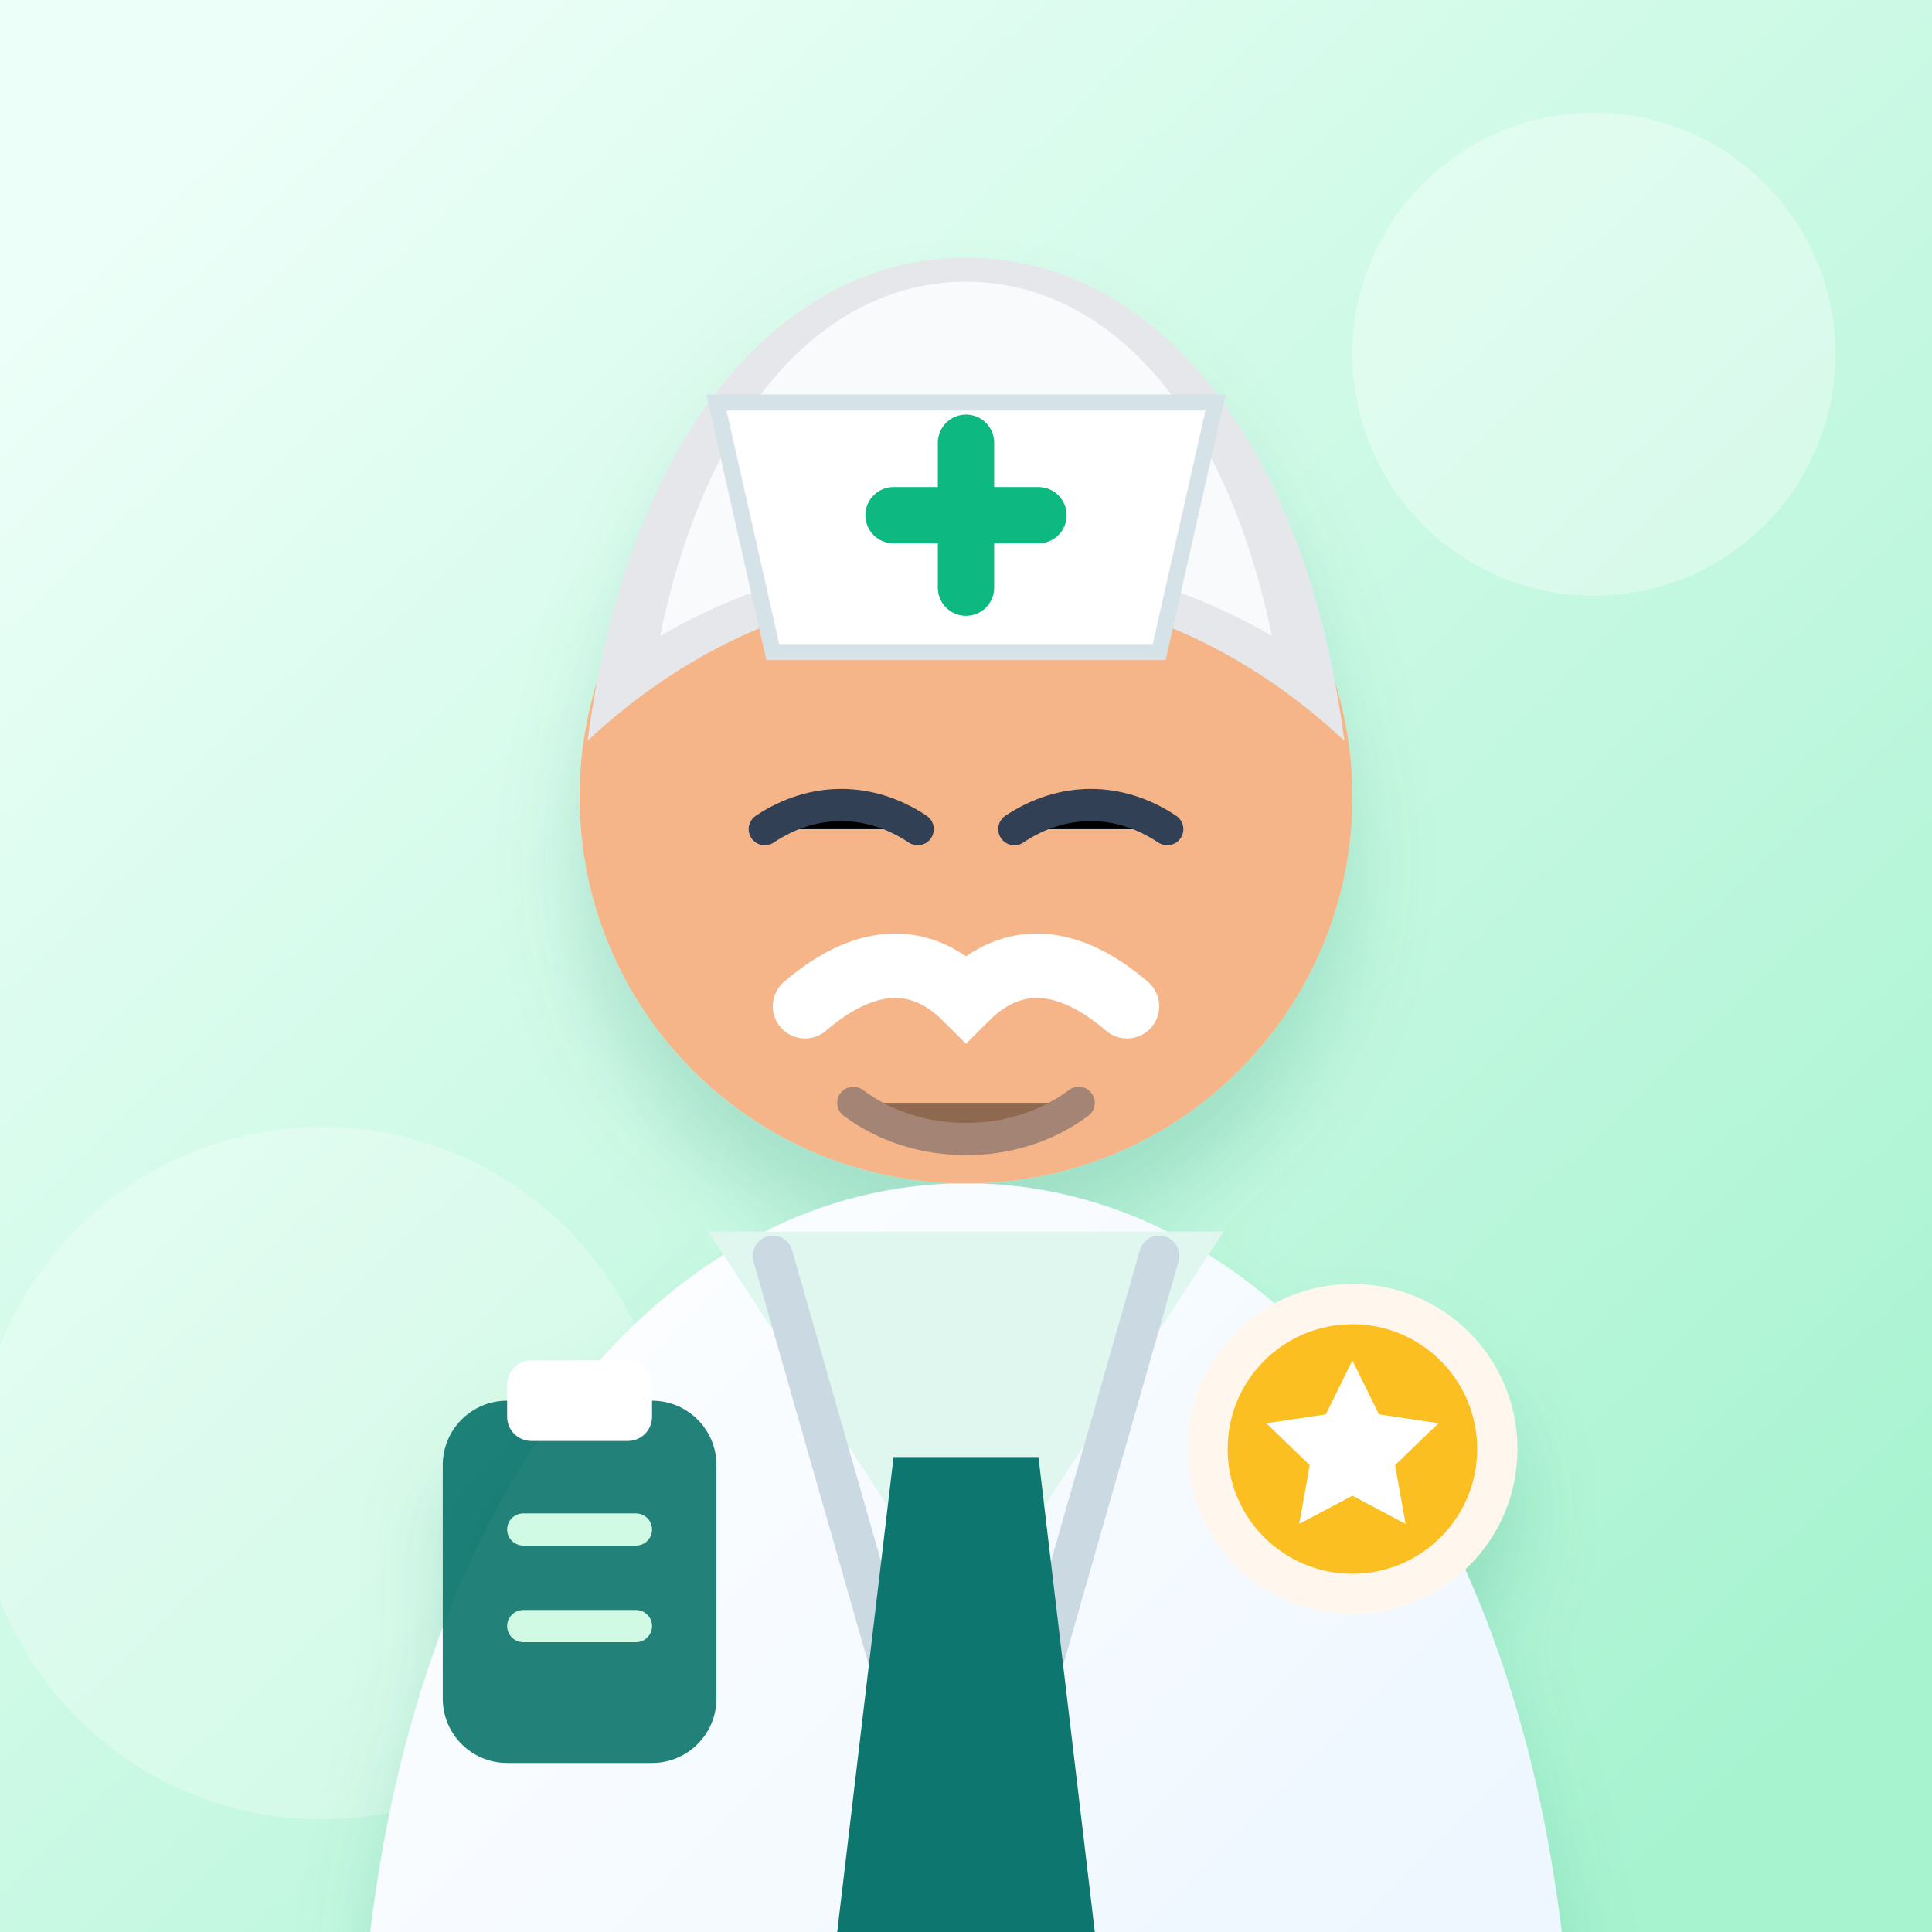
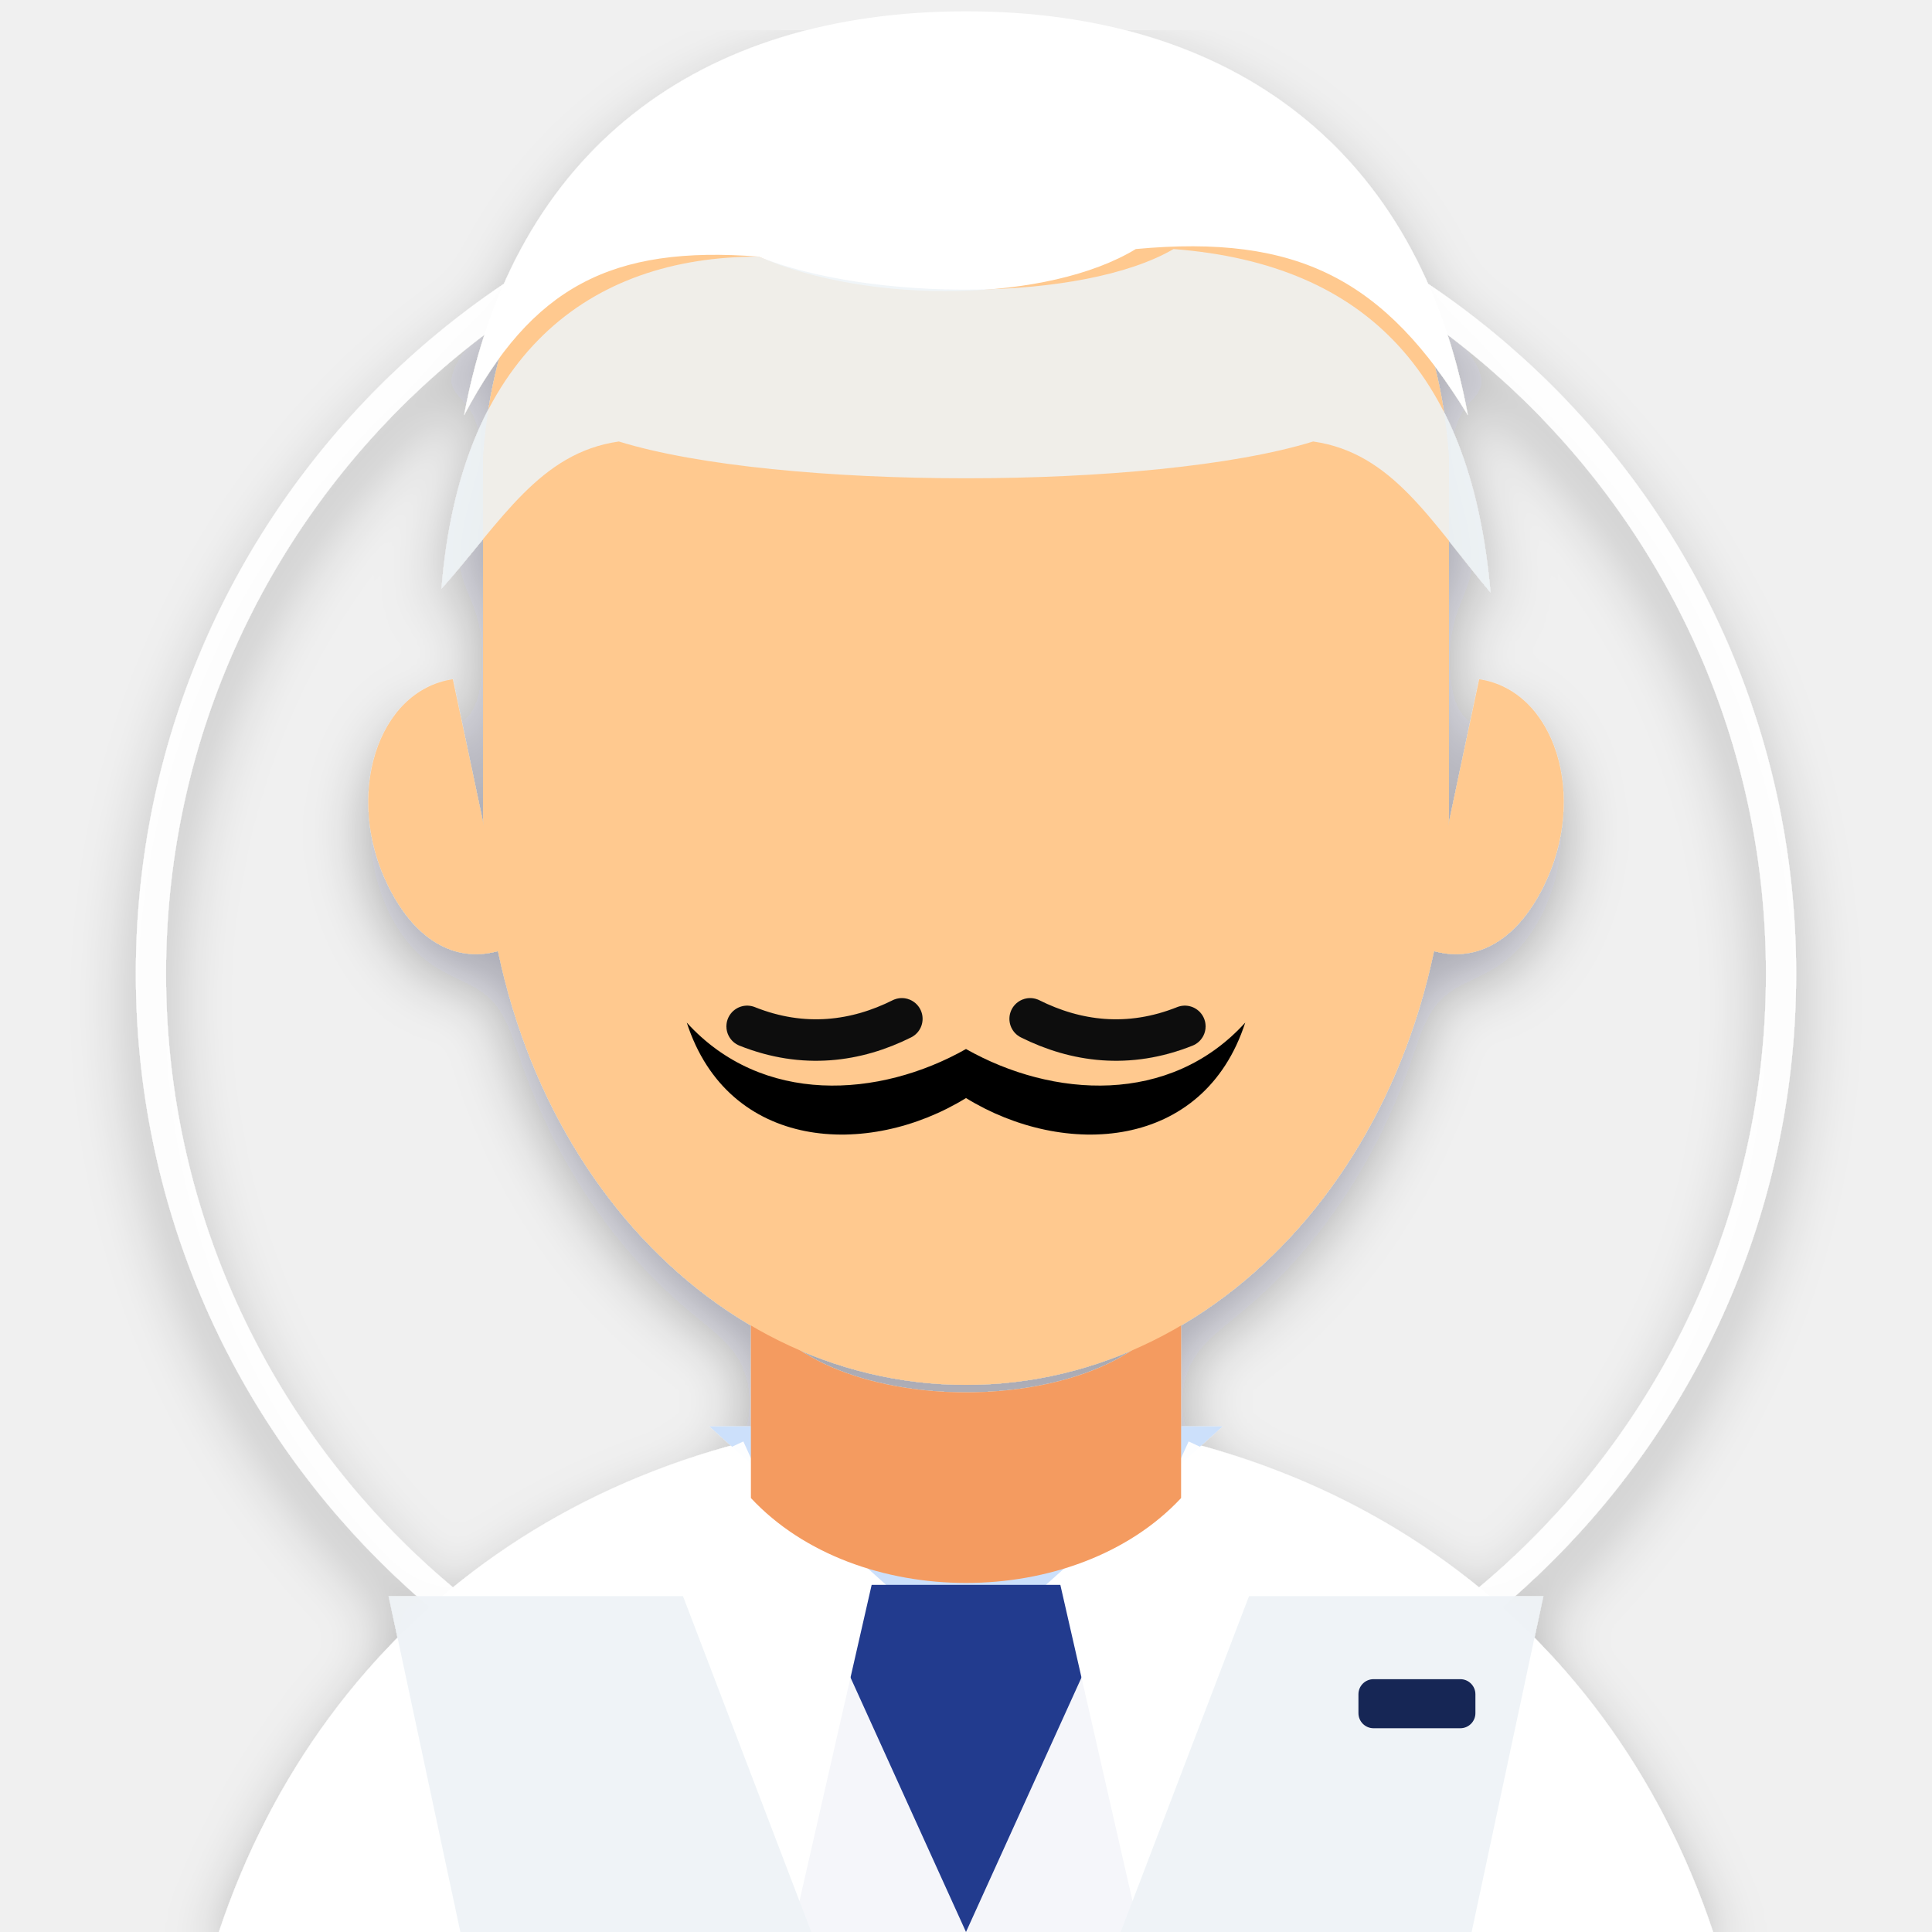
- <svg xmlns="http://www.w3.org/2000/svg" viewBox="0 0 240 240" role="img" aria-label="آیکون رئیس پرستاری">
+ <svg xmlns="http://www.w3.org/2000/svg" width="512" height="512" viewBox="0 0 512 512">
  <defs>
-     <linearGradient id="bg" x1="24" y1="20" x2="216" y2="222" gradientUnits="userSpaceOnUse">
-       <stop stop-color="#ecfff8" />
-       <stop offset="1" stop-color="#a7f3d0" />
+     <linearGradient id="skin" x1="160" y1="90" x2="350" y2="330">
+       <stop stop-color="#ffc98f" />
+       <stop offset="1" stop-color="#ff9e62" />
    </linearGradient>
-     <linearGradient id="coat" x1="64" y1="126" x2="176" y2="238" gradientUnits="userSpaceOnUse">
+     <linearGradient id="hair" x1="130" y1="25" x2="380" y2="150">
      <stop stop-color="#ffffff" />
-       <stop offset="1" stop-color="#eef7ff" />
+       <stop offset="1" stop-color="#cfdce8" />
+     </linearGradient>
+     <linearGradient id="coat" x1="70" y1="350" x2="440" y2="520">
+       <stop stop-color="#ffffff" />
+       <stop offset="1" stop-color="#dfe8f0" />
    </linearGradient>
    <filter id="shadow" x="-20%" y="-20%" width="140%" height="150%">
-       <feDropShadow dx="0" dy="8" stdDeviation="5" flood-color="#047857" flood-opacity=".18" />
+       <feDropShadow dx="0" dy="8" stdDeviation="8" flood-color="#03101a" flood-opacity=".30" />
+     </filter>
+     <filter id="soft" x="-20%" y="-20%" width="140%" height="140%">
+       <feGaussianBlur stdDeviation="1.2" />
    </filter>
  </defs>
-   <rect width="240" height="240" rx="0" fill="url(#bg)" />
-   <circle cx="198" cy="44" r="30" fill="#fff" opacity=".34" />
-   <circle cx="40" cy="183" r="43" fill="#fff" opacity=".28" />
  <g filter="url(#shadow)">
-     <path d="M46 240c7-58 38-93 74-93s67 35 74 93H46Z" fill="url(#coat)" />
-     <path d="M88 153 120 202l32-49" fill="#dff7ef" />
-     <path d="M96 156 120 240l24-84" fill="none" stroke="#cbd9e2" stroke-width="5" stroke-linecap="round" stroke-linejoin="round" />
-     <path d="M111 181h18l7 59h-32l7-59Z" fill="#0f766e" />
-     <circle cx="120" cy="99" r="48" fill="#f6b589" />
-     <path d="M73 92c5-38 24-60 47-60s42 22 47 60c-14-13-30-19-47-19s-33 6-47 19Z" fill="#e5e7eb" />
-     <path d="M82 79c6-29 21-44 38-44s32 15 38 44c-12-7-25-10-38-10s-26 3-38 10Z" fill="#f8fafc" />
-     <path d="M89 50h62l-7 31H96L89 50Z" fill="#ffffff" stroke="#d5e3e9" stroke-width="2" />
-     <path d="M120 55v18M111 64h18" stroke="#10b981" stroke-width="7" stroke-linecap="round" />
-     <path d="M95 103c6-4 13-4 19 0M126 103c6-4 13-4 19 0" stroke="#334155" stroke-width="4" stroke-linecap="round" />
-     <path d="M100 125c7-6 14-7 20-1 6-6 13-5 20 1" fill="none" stroke="#ffffff" stroke-width="8" stroke-linecap="round" />
-     <path d="M106 137c8 6 20 6 28 0" stroke="#334155" stroke-width="4" stroke-linecap="round" opacity=".42" />
-     <circle cx="168" cy="180" r="18" fill="#fbbf24" stroke="#fff7ed" stroke-width="5" />
-     <path d="m168 169 3.3 6.7 7.4 1.1-5.4 5.2 1.3 7.3-6.6-3.5-6.6 3.5 1.3-7.3-5.4-5.2 7.4-1.1 3.3-6.7Z" fill="#ffffff" />
-     <rect x="55" y="174" width="34" height="45" rx="8" fill="#0f766e" opacity=".92" />
-     <rect x="63" y="169" width="18" height="10" rx="3" fill="#ffffff" />
-     <path d="M65 190h14M65 202h14" stroke="#d1fae5" stroke-width="4" stroke-linecap="round" />
+     <circle cx="256" cy="258" r="216" fill="none" stroke="#fff" stroke-width="8" opacity=".94" />
+     <path d="M58 512c28-84 102-137 198-137s170 53 198 137z" fill="url(#coat)" />
+     <path d="M188 378h136l-68 61z" fill="#cce0fb" />
+     <path d="M231 420h50l21 92h-92z" fill="#233b8e" />
+     <path d="M86 512c18-66 56-105 111-130l59 130zM426 512c-18-66-56-105-111-130l-59 130z" fill="#fff" opacity=".95" />
+     <path d="M331 423h78l-19 89h-93zM181 423h-78l19 89h93z" fill="#eef3f7" opacity=".96" />
+     <path d="M199 342c12 36 102 36 114 0v55c-28 30-86 30-114 0z" fill="#f49b61" />
+     <path d="M120 180c-20 3-29 31-17 55 8 16 20 21 32 16zM392 180c20 3 29 31 17 55-8 16-20 21-32 16z" fill="url(#skin)" />
+     <path d="M128 121c5-69 54-109 128-109s123 40 128 109v92c0 88-58 154-128 154s-128-66-128-154z" fill="url(#skin)" />
+     <path d="M123 110c13-70 62-107 133-107s120 37 133 107c-22-36-45-48-88-44-23 14-70 15-100 2-39-3-60 8-78 42z" fill="url(#hair)" />
+     <path d="M117 156c5-62 39-88 84-88 30 12 86 12 110-2 52 4 79 34 84 91-16-19-26-37-47-40-42 13-142 13-184 0-21 3-31 21-47 39z" fill="#eef3f7" opacity=".86" />
+     <path d="M182 271c20 22 51 20 74 7 23 13 54 15 74-7-11 34-48 36-74 20-26 16-63 14-74-20z" fill="#050505" />
+     <path d="M198 272c15 6 29 4 41-2M273 270c12 6 26 8 41 2" stroke="#111" stroke-width="11" stroke-linecap="round" />
+     <rect x="360" y="445" width="31" height="13" rx="4" fill="#172554" />
  </g>
</svg>
